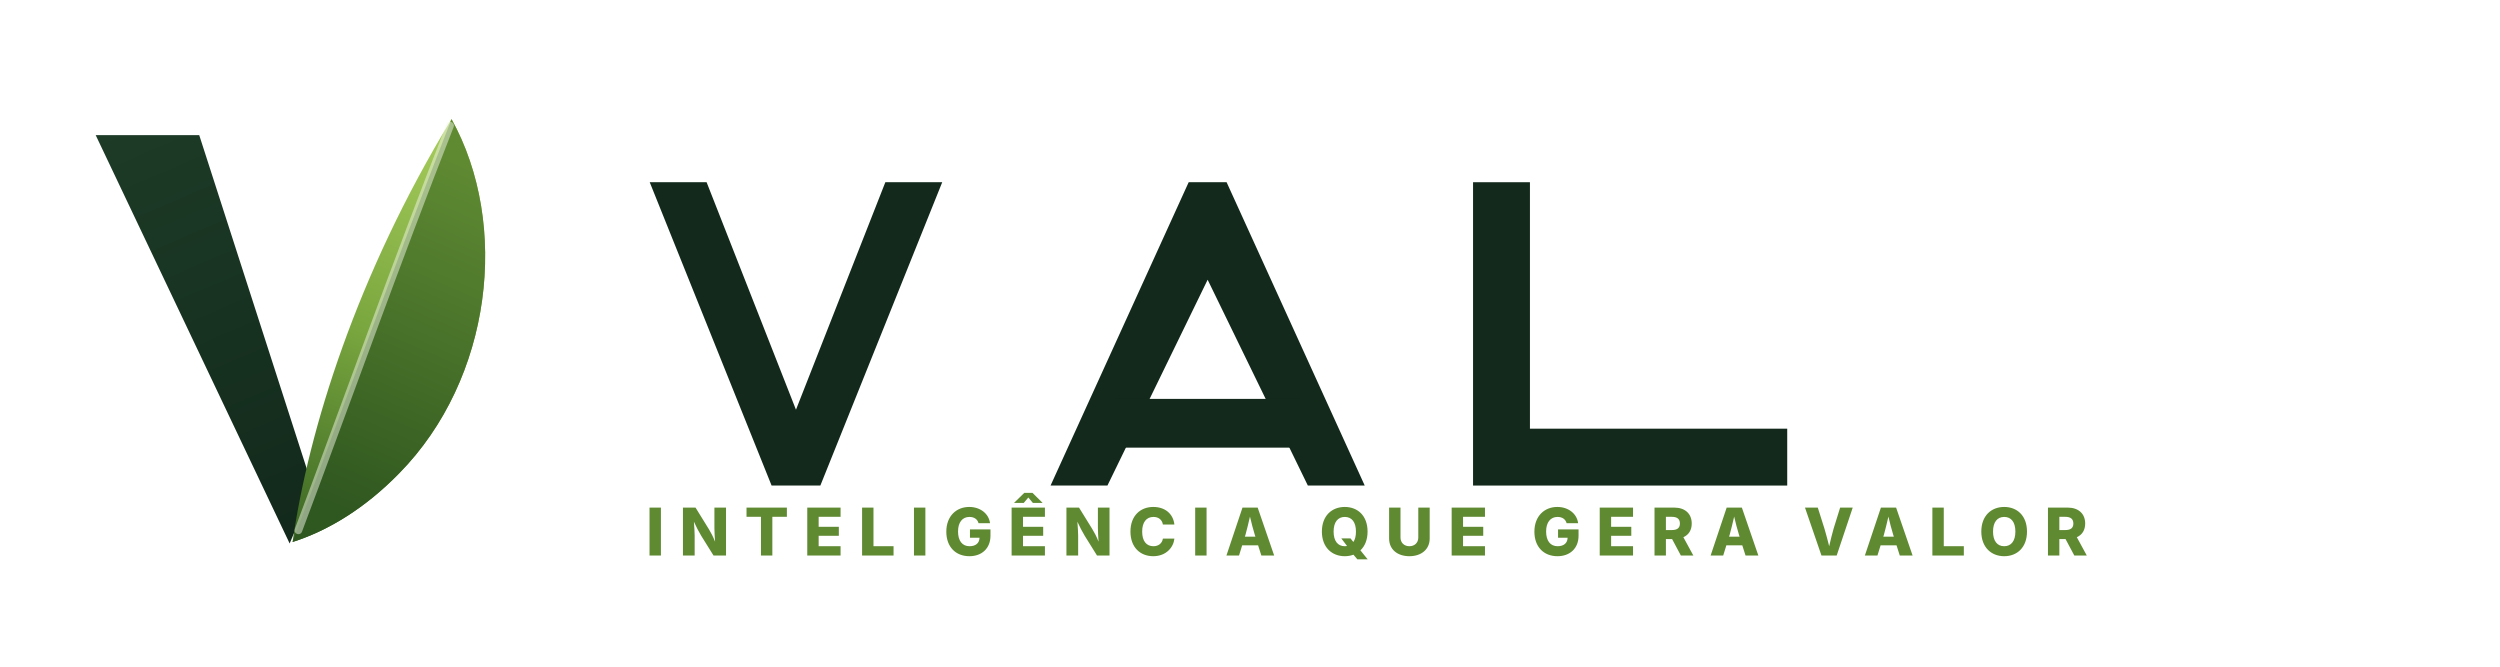
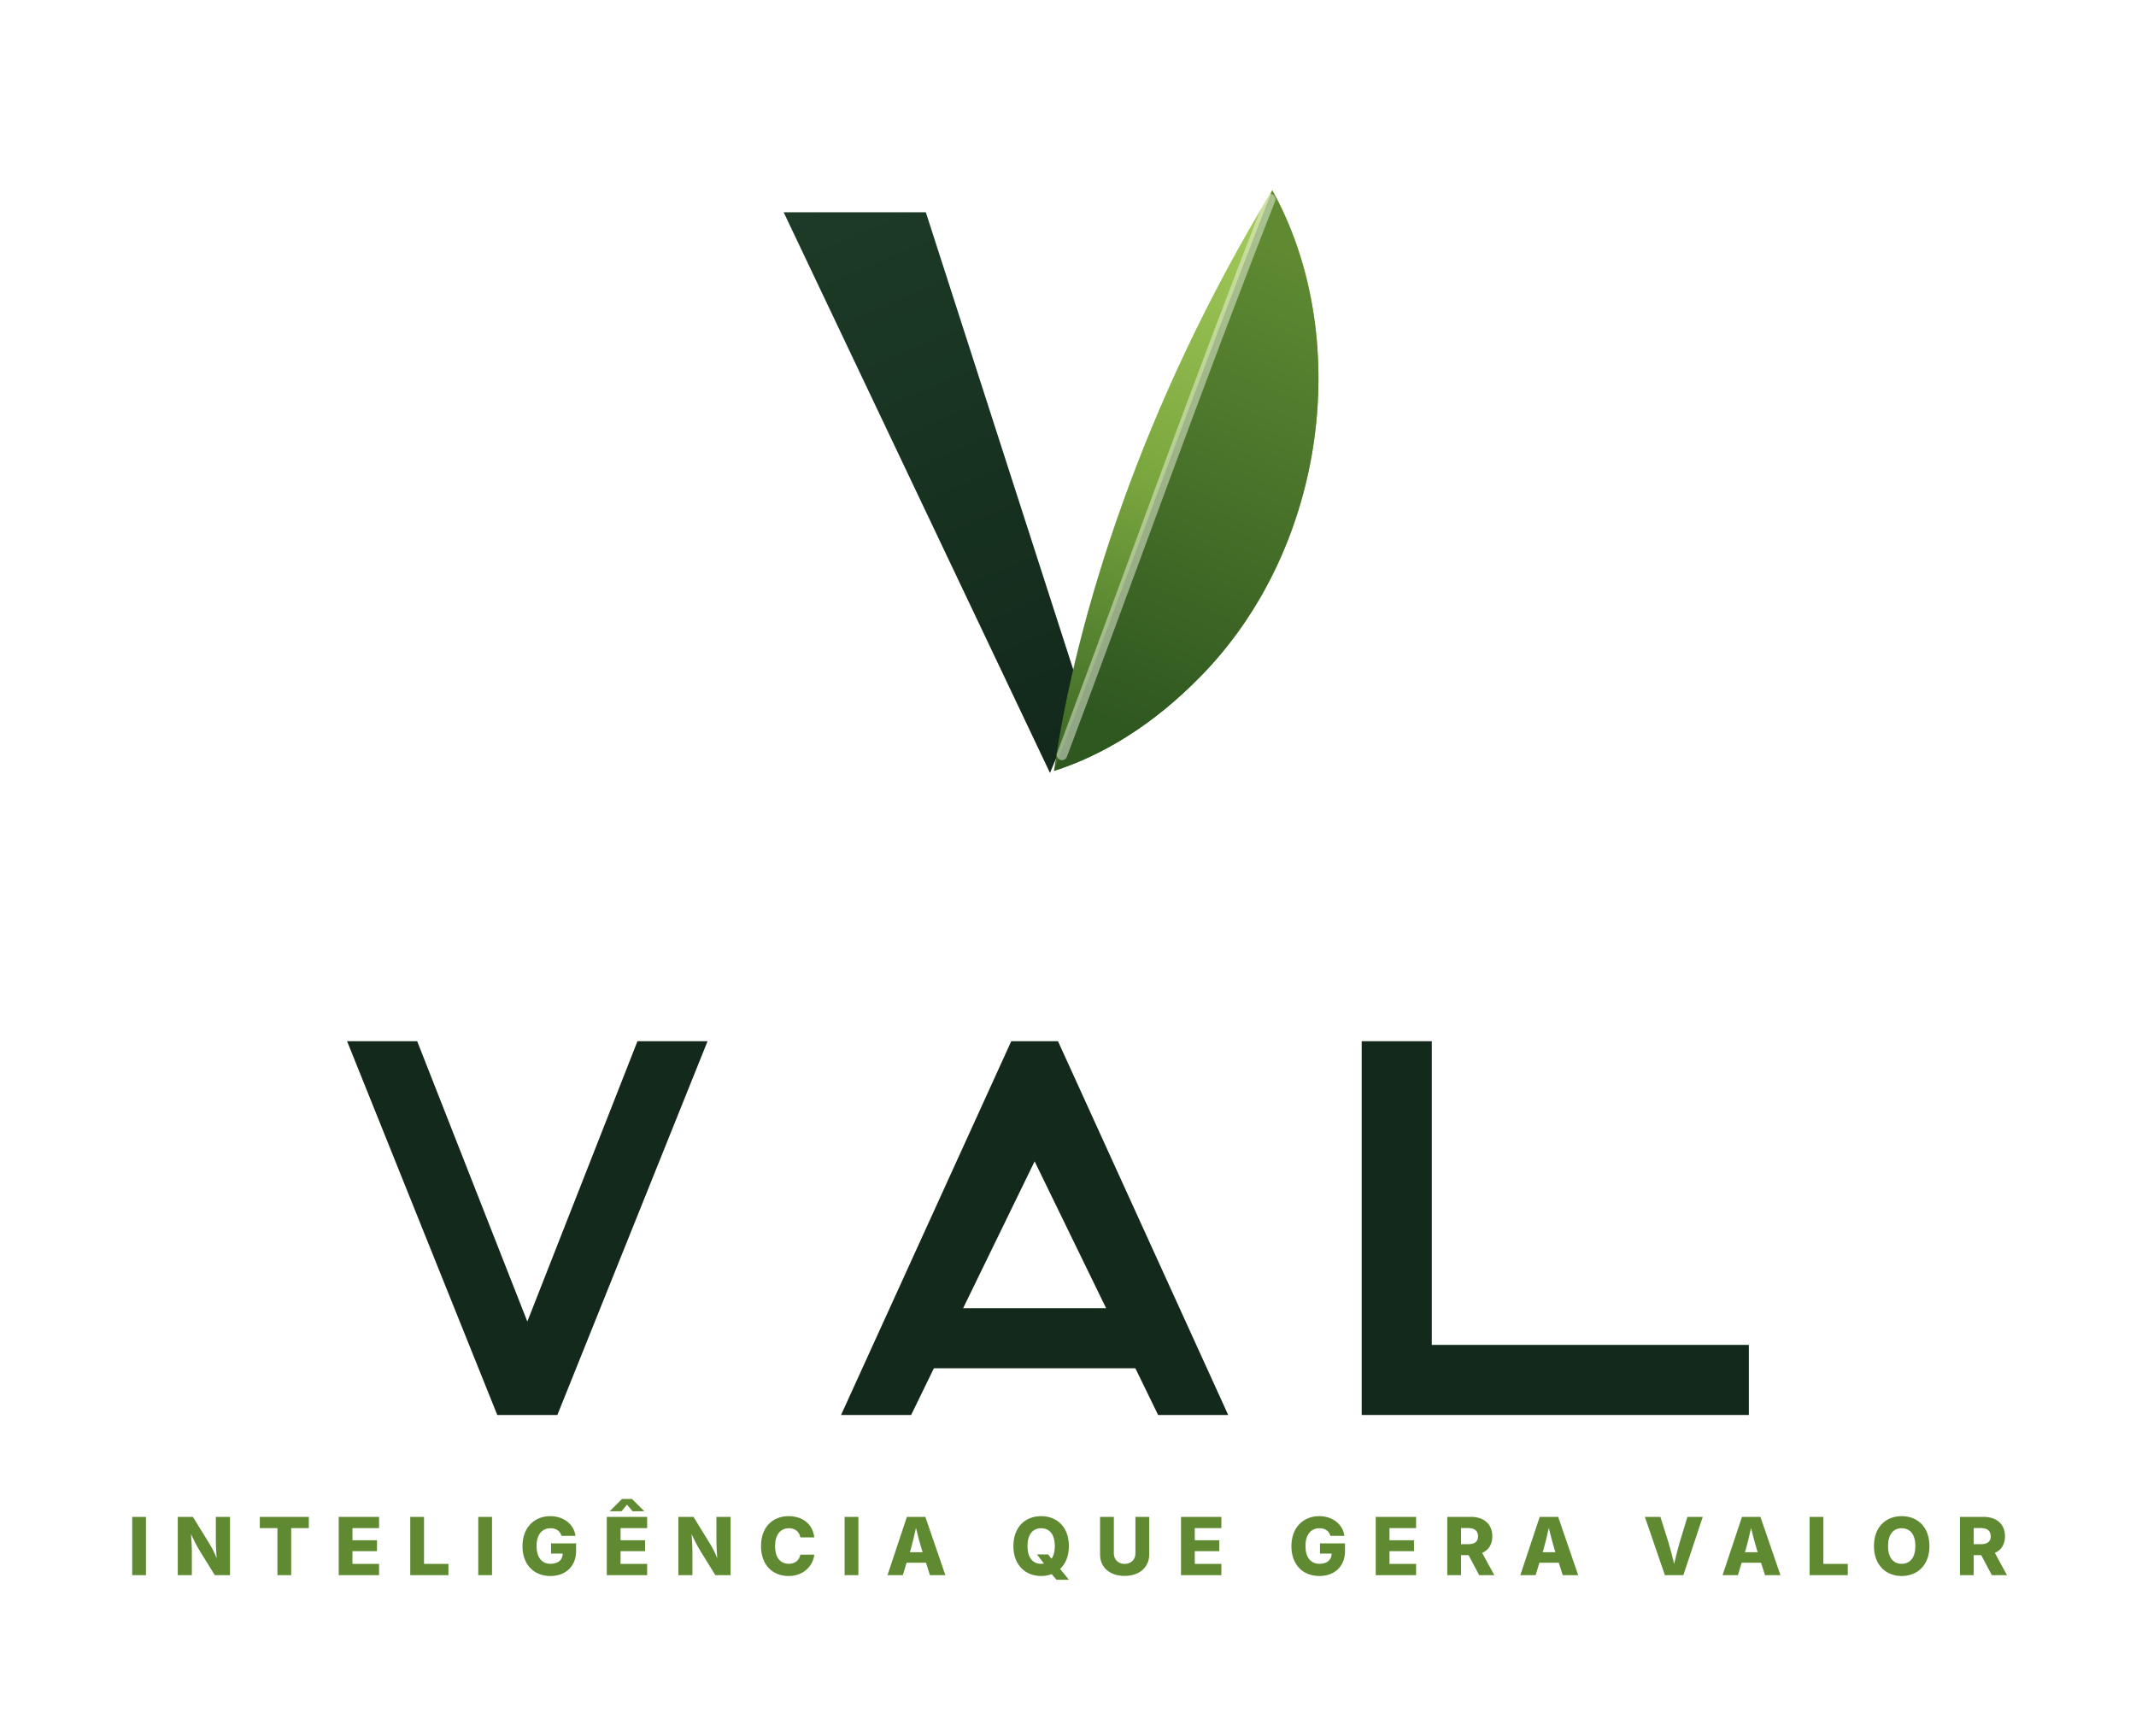
- <svg xmlns="http://www.w3.org/2000/svg" viewBox="0 0 360 96" fill="none" role="img" aria-labelledby="title">
+ <svg xmlns="http://www.w3.org/2000/svg" viewBox="0 0 320 260" fill="none" role="img" aria-labelledby="title">
  <defs>
    <linearGradient id="lstem" x1="6" y1="4" x2="30" y2="60" gradientUnits="userSpaceOnUse">
      <stop stop-color="#1D3B27" />
      <stop offset="1" stop-color="#12291B" />
    </linearGradient>
    <linearGradient id="lleaf" x1="52" y1="4" x2="32" y2="59" gradientUnits="userSpaceOnUse">
      <stop stop-color="#A6CC5B" />
      <stop offset=".52" stop-color="#79A63E" />
      <stop offset="1" stop-color="#3F6B26" />
    </linearGradient>
    <linearGradient id="lshade" x1="56" y1="10" x2="36" y2="56" gradientUnits="userSpaceOnUse">
      <stop stop-color="#5F8A32" />
      <stop offset="1" stop-color="#2F5720" />
    </linearGradient>
  </defs>
-   <g transform="translate(10 14) scale(1.05)">
+   <g transform="translate(112 24) scale(1.5)">
    <path d="M3.6 5.2H17.8L33.4 53.6L30.2 61.2Z" fill="url(#lstem)" />
    <path d="M30.6 61C32.8 45.6 39.4 24.4 52.4 3C60.4 17.4 58 38.6 45.2 51.6C40.6 56.3 35.6 59.4 30.6 61Z" fill="url(#lleaf)" />
    <path d="M52.4 3C60.4 17.4 58 38.6 45.2 51.6C40.6 56.3 35.6 59.4 30.6 61C36.9 44.4 44.6 22.9 52.4 3Z" fill="url(#lshade)" />
    <path d="M31.4 59.4C37.5 43.2 45 22.2 52.2 3.9" stroke="#F2F6E9" stroke-opacity=".5" stroke-width="1.05" stroke-linecap="round" fill="none" />
  </g>
-   <g transform="translate(92 20) scale(.78)">
+   <g transform="translate(50 148) scale(1)">
    <path d="M2 8H12.5L29 50L45.5 8H56L33.5 64H24.5Z" fill="#12291B" />
    <path d="M76 64L101.5 8H108.5L134 64H123.5L105 26L86.5 64Z" fill="#12291B" />
    <path d="M88 48H122V57H88Z" fill="#12291B" />
    <path d="M154 8H164.5V53.5H212V64H154Z" fill="#12291B" />
  </g>
-   <text x="93" y="80" fill="#5F8A32" font-family="Manrope, Inter, ui-sans-serif, system-ui, sans-serif" font-size="9.5" font-weight="800" letter-spacing="2.1">INTELIGÊNCIA QUE GERA VALOR</text>
+   <text x="160" y="236" text-anchor="middle" fill="#5F8A32" font-family="Manrope, Inter, ui-sans-serif, system-ui, sans-serif" font-size="12" font-weight="800" letter-spacing="3.4">INTELIGÊNCIA QUE GERA VALOR</text>
</svg>
